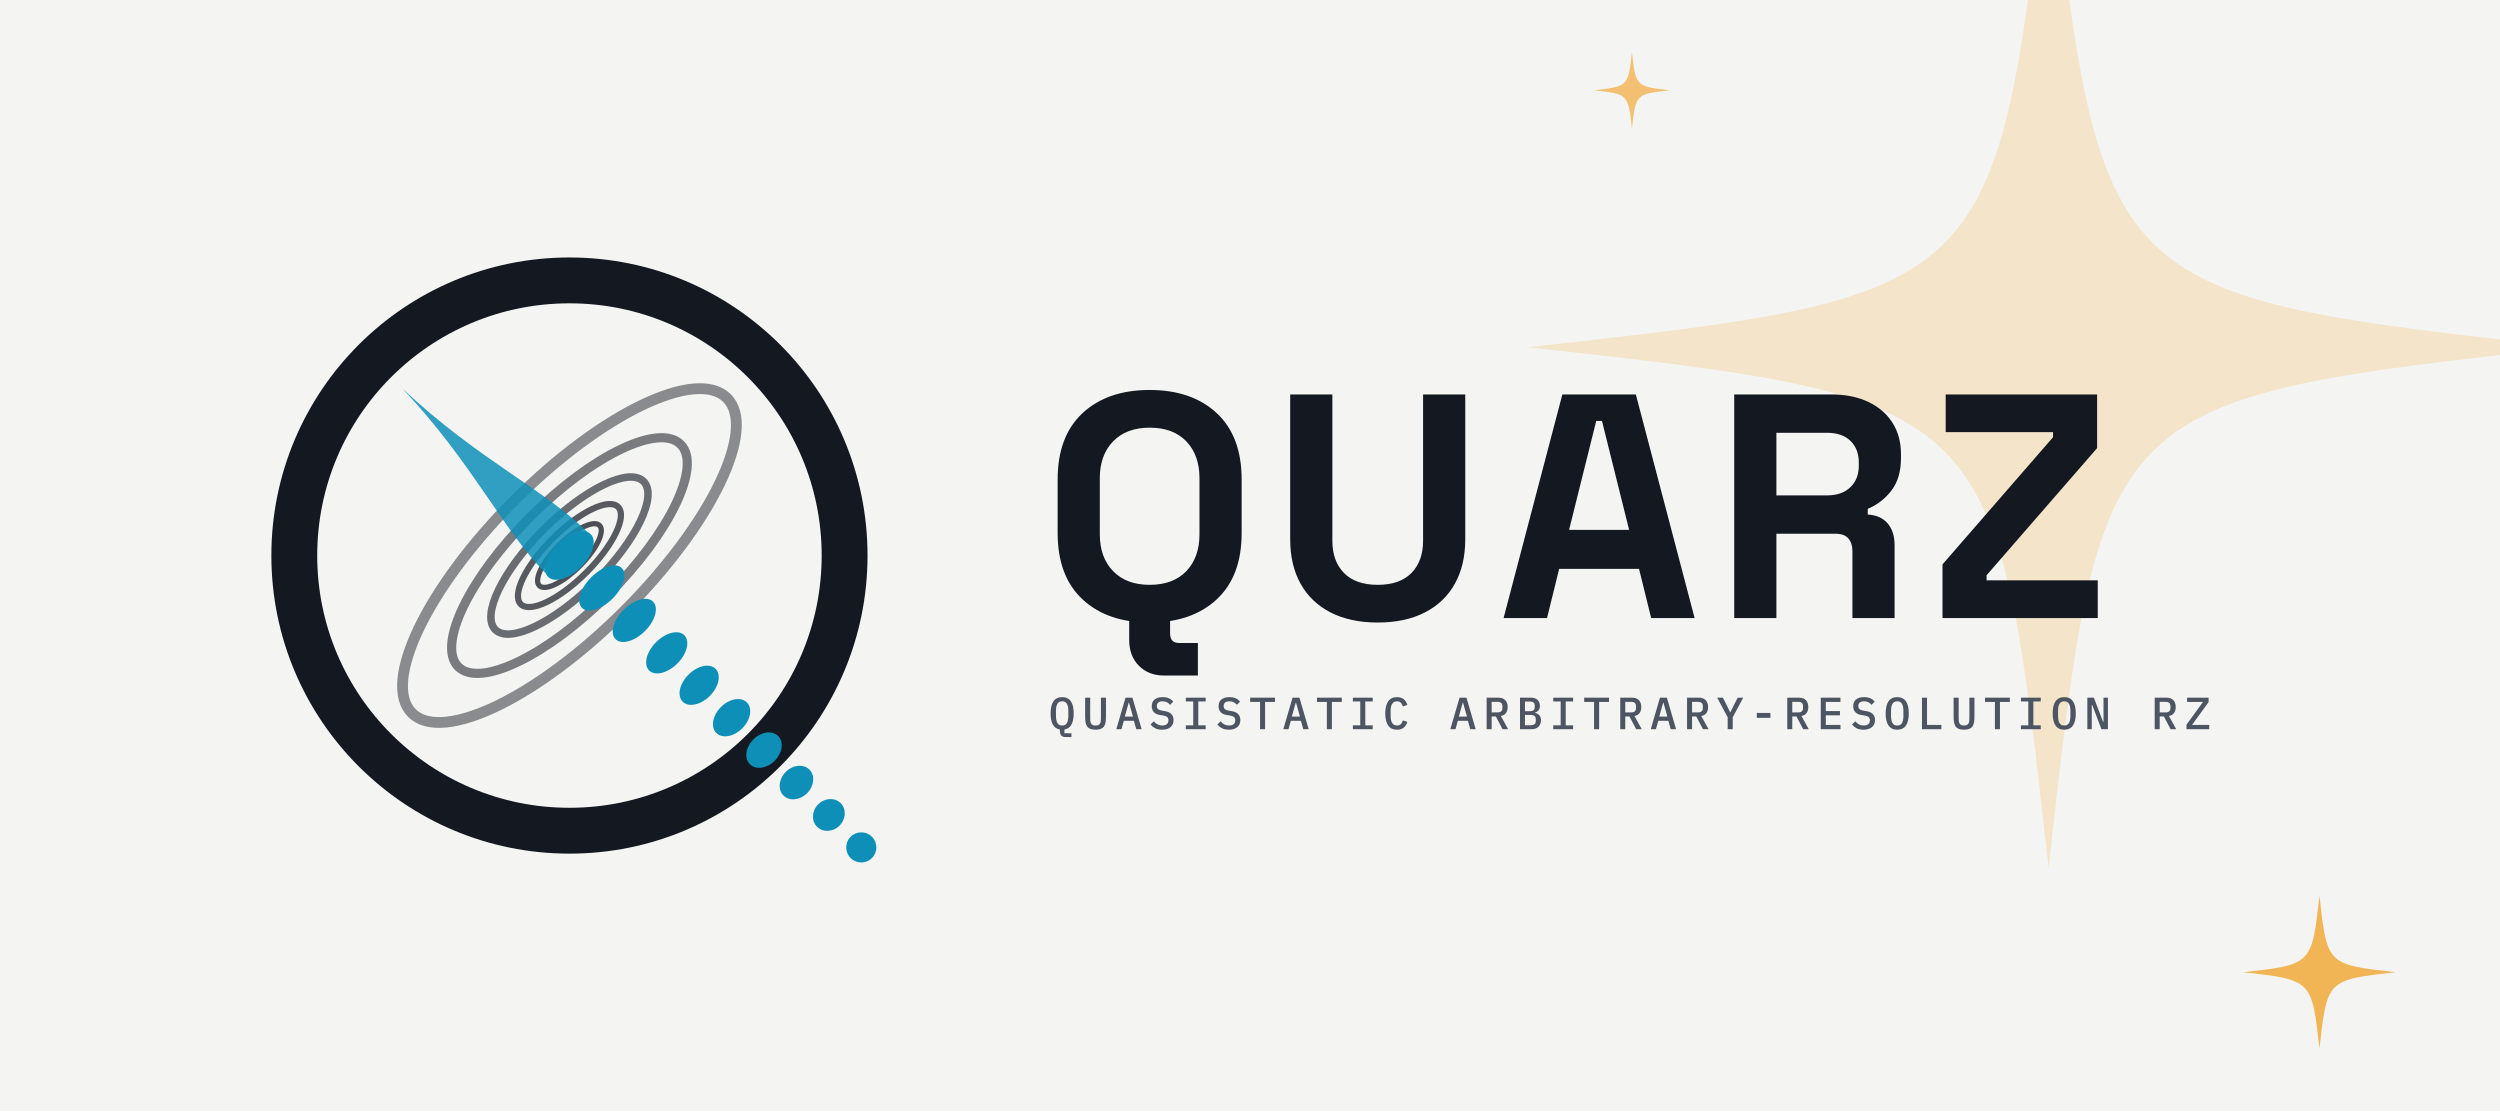
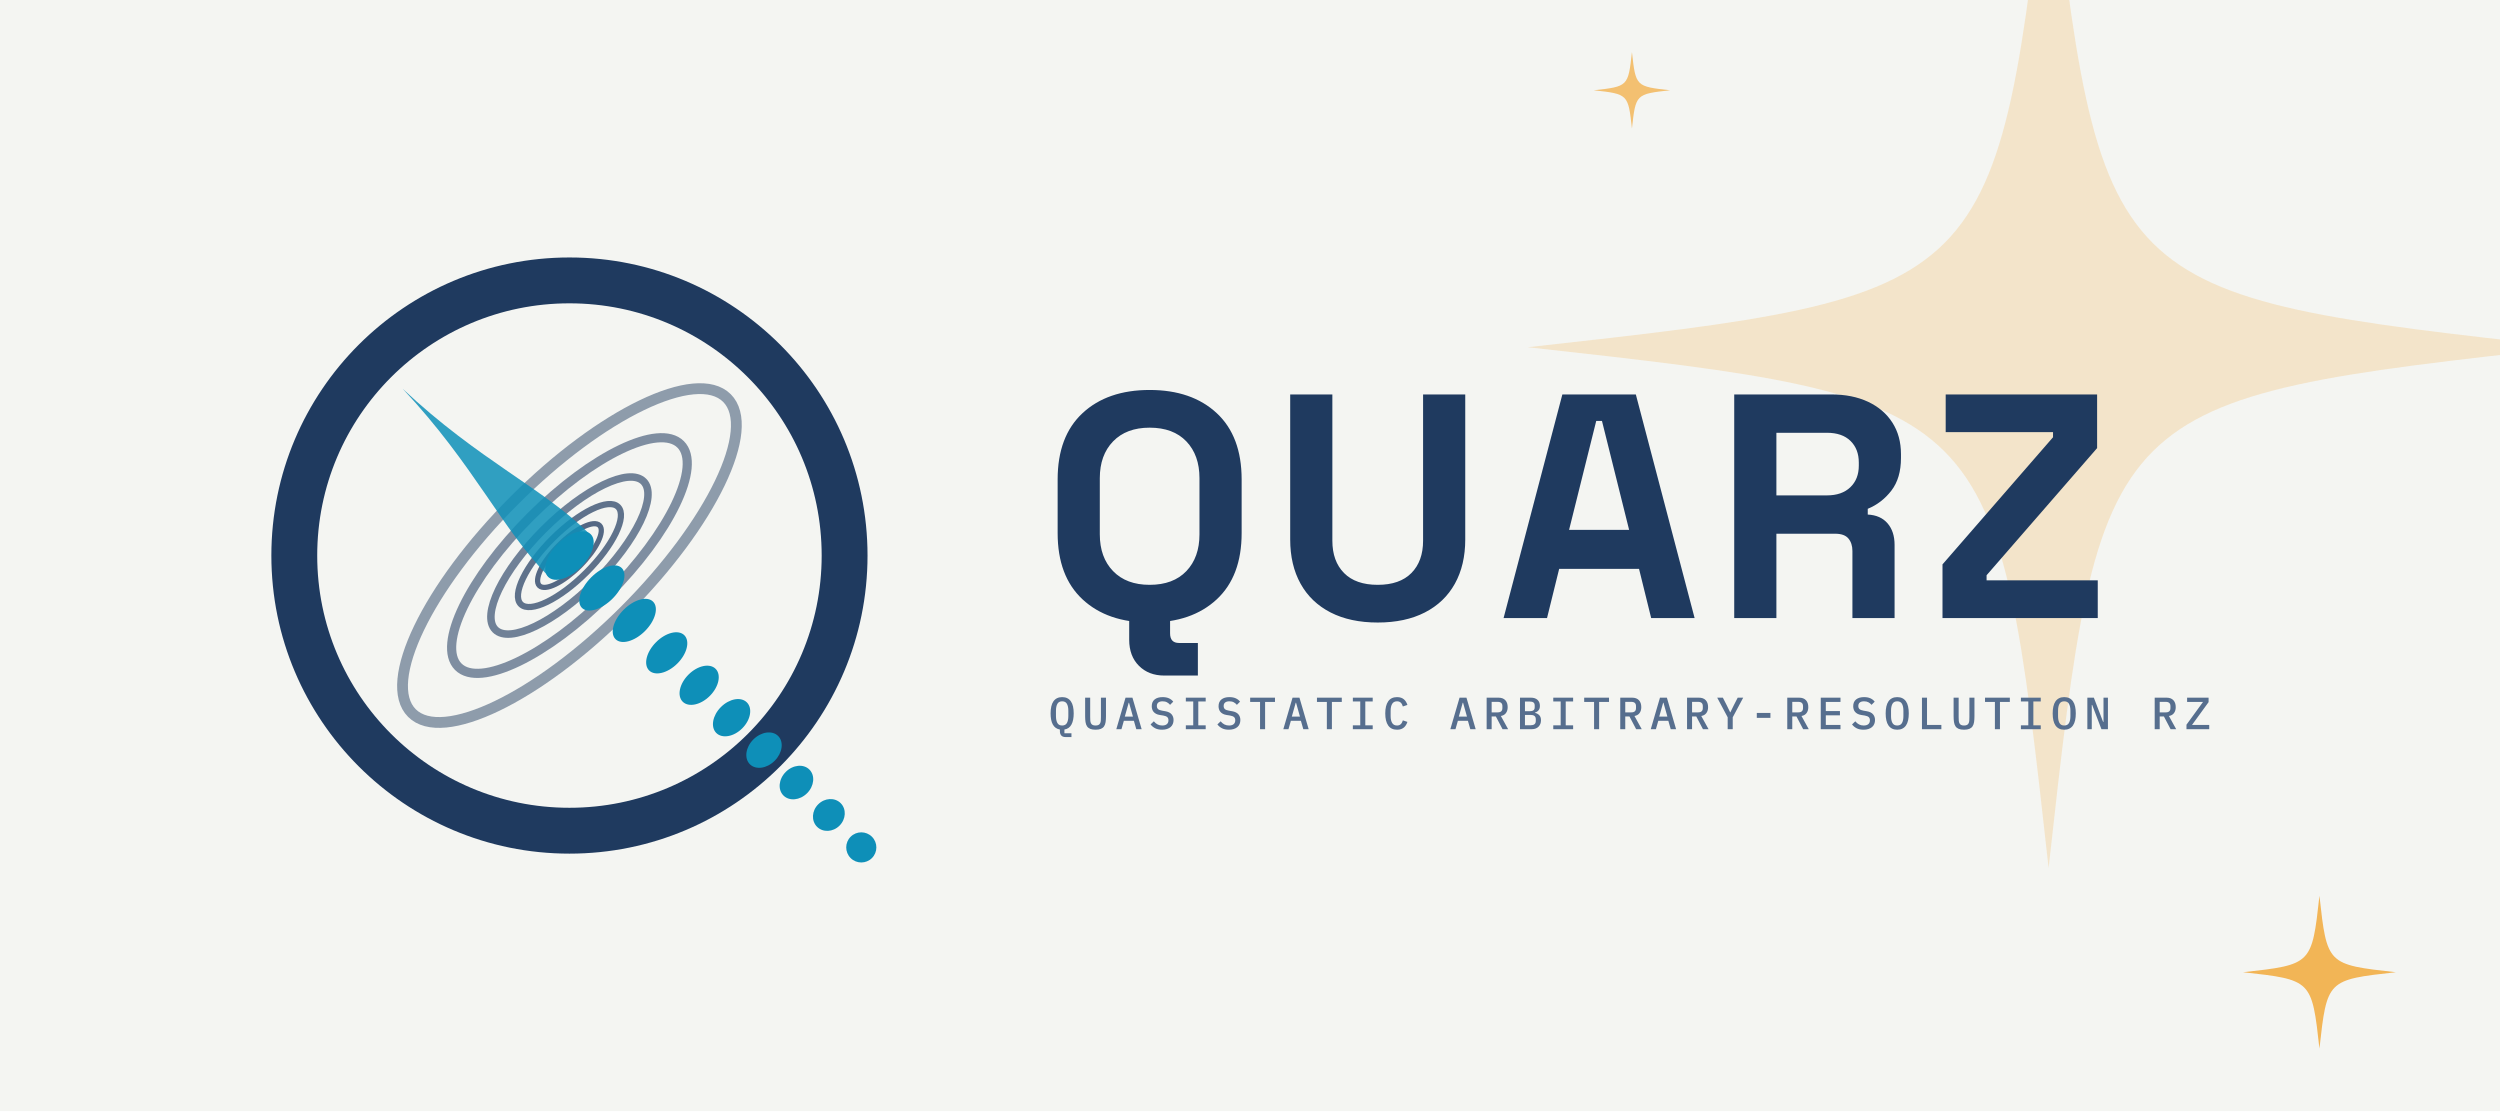
<svg xmlns="http://www.w3.org/2000/svg" width="720" height="320" viewBox="0 0 720 320" role="img" aria-label="QUARZ – Quasistatic Arbitrary-resolution RZ">
  <rect width="720" height="320" fill="#F4F5F2" />
  <g>
    <path d="M0 -1 C 0.1 -0.1, 0.1 -0.1, 1 0 C 0.1 0.1, 0.1 0.1, 0 1 C -0.1 0.1, -0.1 0.1, -1 0 C -0.1 -0.1, -0.1 -0.1, 0 -1 Z" transform="translate(590 100) scale(150)" fill="#F2A93B" opacity="0.22" />
    <path d="M0 -1 C 0.1 -0.1, 0.1 -0.1, 1 0 C 0.1 0.1, 0.1 0.1, 0 1 C -0.1 0.1, -0.1 0.1, -1 0 C -0.1 -0.1, -0.1 -0.1, 0 -1 Z" transform="translate(668 280) scale(22)" fill="#F2A93B" opacity="0.85" />
    <path d="M0 -1 C 0.1 -0.1, 0.1 -0.1, 1 0 C 0.1 0.1, 0.1 0.1, 0 1 C -0.1 0.1, -0.1 0.1, -1 0 C -0.1 -0.1, -0.1 -0.1, 0 -1 Z" transform="translate(470 26) scale(11)" fill="#F2A93B" opacity="0.7" />
  </g>
  <svg x="64" y="60" width="200" height="200" viewBox="-6 -6 212 212">
-     <g fill="none" stroke="#141821" transform="rotate(-45 100 100)">
+     <g fill="none" stroke="#1F3A5F" transform="rotate(-45 100 100)">
      <ellipse cx="100" cy="100" rx="13" ry="4.5" stroke-width="1.6" opacity="0.75" />
      <ellipse cx="100" cy="100" rx="21" ry="7.3" stroke-width="1.9" opacity="0.7" />
      <ellipse cx="100" cy="100" rx="32" ry="11.2" stroke-width="2.3" opacity="0.62" />
      <ellipse cx="100" cy="100" rx="48" ry="16.8" stroke-width="2.8" opacity="0.55" />
      <ellipse cx="100" cy="100" rx="68" ry="23.8" stroke-width="3.3" opacity="0.48" />
    </g>
-     <circle cx="100" cy="100" r="84" fill="none" stroke="#141821" stroke-width="14" />
+     <circle cx="100" cy="100" r="84" fill="none" stroke="#1F3A5F" stroke-width="14" />
    <g fill="#0E8FB8" transform="rotate(45 100 100)">
      <path d="M28 100 C 60 99, 80 91, 100 91 L 100 109 C 80 109, 60 101, 28 100 Z" opacity="0.85" />
      <ellipse cx="100" cy="100" rx="5" ry="9.2" />
      <ellipse cx="114" cy="100" rx="4.6" ry="8.6" />
      <ellipse cx="128" cy="100" rx="4.6" ry="8.1" />
      <ellipse cx="142" cy="100" rx="4.6" ry="7.6" />
      <ellipse cx="156" cy="100" rx="4.6" ry="7.1" />
      <ellipse cx="170" cy="100" rx="4.6" ry="6.6" />
      <ellipse cx="184" cy="100" rx="4.6" ry="6.1" />
      <ellipse cx="198" cy="100" rx="4.6" ry="5.6" />
      <ellipse cx="212" cy="100" rx="4.6" ry="5.1" />
      <ellipse cx="226" cy="100" rx="4.6" ry="4.6" />
    </g>
  </svg>
-   <path d="M331.096 179.288Q318.952 179.288 311.776 172.618Q304.6 165.948 304.6 153.528V138.072Q304.6 125.652 311.776 118.982Q318.952 112.312 331.096 112.312Q343.24 112.312 350.416 118.982Q357.592 125.652 357.592 138.072V153.528Q357.592 165.948 350.416 172.618Q343.24 179.288 331.096 179.288ZM331.096 168.432Q337.904 168.432 341.676 164.476Q345.448 160.52 345.448 153.896V137.704Q345.448 131.08 341.676 127.124Q337.904 123.168 331.096 123.168Q324.38 123.168 320.562 127.124Q316.744 131.08 316.744 137.704V153.896Q316.744 160.52 320.562 164.476Q324.38 168.432 331.096 168.432ZM335.328 194.56Q330.82 194.56 328.014 191.754Q325.208 188.948 325.208 184.256V178.0H336.984V182.416Q336.984 185.176 339.56 185.176H344.988V194.56ZM396.784 179.288Q388.872 179.288 383.214 176.39Q377.556 173.492 374.566 168.11Q371.576 162.728 371.576 155.368V113.6H383.72V155.736Q383.72 161.624 387.078 165.028Q390.436 168.432 396.784 168.432Q403.132 168.432 406.49 165.028Q409.848 161.624 409.848 155.736V113.6H421.992V155.368Q421.992 162.728 419.002 168.11Q416.012 173.492 410.354 176.39Q404.696 179.288 396.784 179.288ZM433.032 178.0 449.96 113.6H471.12L488.048 178.0H475.536L472.04 163.832H449.04L445.544 178.0ZM451.892 152.608H469.188L461.368 121.236H459.712ZM499.456 178.0V113.6H527.424Q533.496 113.6 538.004 115.716Q542.512 117.832 544.996 121.696Q547.48 125.56 547.48 130.804V131.908Q547.48 137.704 544.72 141.292Q541.96 144.88 537.912 146.536V148.192Q541.592 148.376 543.616 150.722Q545.64 153.068 545.64 156.932V178.0H533.496V158.68Q533.496 156.472 532.346 155.092Q531.196 153.712 528.528 153.712H511.6V178.0ZM511.6 142.672H526.136Q530.46 142.672 532.898 140.326Q535.336 137.98 535.336 134.116V133.196Q535.336 129.332 532.944 126.986Q530.552 124.64 526.136 124.64H511.6ZM559.44 178.0V162.544L591.272 125.928V124.456H560.36V113.6H603.968V129.056L572.136 165.672V167.144H604.152V178.0Z" fill="#141821" />
-   <path d="M308.578 212.275H306.914Q306.03 212.275 305.64 211.814Q305.25 211.352 305.25 210.598V210.104Q304.561 209.987 304.054 209.623Q303.547 209.259 303.216 208.667Q302.884 208.076 302.728 207.27Q302.572 206.464 302.572 205.463Q302.572 204.358 302.767 203.481Q302.962 202.603 303.371 202.005Q303.781 201.407 304.411 201.089Q305.042 200.77 305.9 200.77Q306.758 200.77 307.389 201.089Q308.019 201.407 308.428 202.005Q308.838 202.603 309.033 203.481Q309.228 204.358 309.228 205.463Q309.228 207.465 308.578 208.674Q307.928 209.883 306.55 210.104V211.183H308.578ZM305.9 208.947Q306.875 208.947 307.278 208.213Q307.681 207.478 307.681 206.217V204.696Q307.681 203.448 307.278 202.714Q306.875 201.979 305.9 201.979Q304.925 201.979 304.522 202.714Q304.119 203.448 304.119 204.696V206.23Q304.119 207.478 304.522 208.213Q304.925 208.947 305.9 208.947ZM313.973 200.926V206.503Q313.973 207.062 314.005 207.517Q314.038 207.972 314.194 208.291Q314.35 208.609 314.662 208.778Q314.974 208.947 315.52 208.947Q316.066 208.947 316.378 208.778Q316.69 208.609 316.846 208.291Q317.002 207.972 317.034 207.517Q317.067 207.062 317.067 206.503V200.926H318.523V206.243Q318.523 207.218 318.413 207.952Q318.302 208.687 317.977 209.175Q317.652 209.662 317.06 209.909Q316.469 210.156 315.52 210.156Q314.571 210.156 313.98 209.909Q313.388 209.662 313.063 209.175Q312.738 208.687 312.627 207.952Q312.517 207.218 312.517 206.243V200.926ZM327.246 210.0 326.557 207.582H323.671L322.982 210.0H321.5L324.152 200.926H326.141L328.793 210.0ZM325.166 202.395H325.062L323.944 206.373H326.284ZM334.682 210.156Q333.499 210.156 332.693 209.74Q331.887 209.324 331.367 208.635L332.303 207.738Q332.823 208.362 333.408 208.654Q333.993 208.947 334.734 208.947Q335.592 208.947 336.053 208.557Q336.515 208.167 336.515 207.439Q336.515 206.854 336.177 206.536Q335.839 206.217 335.02 206.074L334.032 205.918Q333.382 205.814 332.94 205.573Q332.498 205.333 332.225 205.001Q331.952 204.67 331.829 204.26Q331.705 203.851 331.705 203.396Q331.705 202.109 332.537 201.44Q333.369 200.77 334.825 200.77Q335.904 200.77 336.664 201.115Q337.425 201.459 337.893 202.083L336.983 202.993Q336.606 202.538 336.092 202.259Q335.579 201.979 334.825 201.979Q334.019 201.979 333.596 202.324Q333.174 202.668 333.174 203.331Q333.174 203.89 333.505 204.208Q333.837 204.527 334.682 204.67L335.644 204.839Q336.866 205.06 337.425 205.73Q337.984 206.399 337.984 207.361Q337.984 207.985 337.769 208.505Q337.555 209.025 337.133 209.389Q336.71 209.753 336.093 209.954Q335.475 210.156 334.682 210.156ZM341.52 210.0V208.895H343.652V202.031H341.52V200.926H347.24V202.031H345.108V208.895H347.24V210.0ZM353.922 210.156Q352.739 210.156 351.933 209.74Q351.127 209.324 350.607 208.635L351.543 207.738Q352.063 208.362 352.648 208.654Q353.233 208.947 353.974 208.947Q354.832 208.947 355.293 208.557Q355.755 208.167 355.755 207.439Q355.755 206.854 355.417 206.536Q355.079 206.217 354.26 206.074L353.272 205.918Q352.622 205.814 352.18 205.573Q351.738 205.333 351.465 205.001Q351.192 204.67 351.069 204.26Q350.945 203.851 350.945 203.396Q350.945 202.109 351.777 201.44Q352.609 200.77 354.065 200.77Q355.144 200.77 355.904 201.115Q356.665 201.459 357.133 202.083L356.223 202.993Q355.846 202.538 355.332 202.259Q354.819 201.979 354.065 201.979Q353.259 201.979 352.837 202.324Q352.414 202.668 352.414 203.331Q352.414 203.89 352.745 204.208Q353.077 204.527 353.922 204.67L354.884 204.839Q356.106 205.06 356.665 205.73Q357.224 206.399 357.224 207.361Q357.224 207.985 357.01 208.505Q356.795 209.025 356.373 209.389Q355.95 209.753 355.333 209.954Q354.715 210.156 353.922 210.156ZM364.348 202.148V210.0H362.892V202.148H360.045V200.926H367.195V202.148ZM375.346 210.0 374.657 207.582H371.771L371.082 210.0H369.6L372.252 200.926H374.241L376.893 210.0ZM373.266 202.395H373.162L372.044 206.373H374.384ZM383.588 202.148V210.0H382.132V202.148H379.285V200.926H386.435V202.148ZM389.62 210.0V208.895H391.752V202.031H389.62V200.926H395.34V202.031H393.208V208.895H395.34V210.0ZM402.36 210.156Q400.631 210.156 399.793 208.934Q398.954 207.712 398.954 205.463Q398.954 203.214 399.793 201.992Q400.631 200.77 402.36 200.77Q403.023 200.77 403.511 200.946Q403.998 201.121 404.349 201.427Q404.7 201.732 404.941 202.142Q405.181 202.551 405.337 203.019L404.024 203.461Q403.92 203.149 403.79 202.876Q403.66 202.603 403.465 202.408Q403.27 202.213 403.004 202.096Q402.737 201.979 402.347 201.979Q401.385 201.979 400.943 202.714Q400.501 203.448 400.501 204.696V206.23Q400.501 207.478 400.943 208.213Q401.385 208.947 402.347 208.947Q402.737 208.947 403.004 208.83Q403.27 208.713 403.465 208.518Q403.66 208.323 403.79 208.05Q403.92 207.777 404.024 207.465L405.337 207.907Q405.181 208.375 404.941 208.784Q404.7 209.194 404.349 209.5Q403.998 209.805 403.511 209.981Q403.023 210.156 402.36 210.156ZM423.446 210.0 422.757 207.582H419.871L419.182 210.0H417.7L420.352 200.926H422.341L424.993 210.0ZM421.366 202.395H421.262L420.144 206.373H422.484ZM429.595 210.0H428.152V200.926H431.545Q432.845 200.926 433.528 201.654Q434.21 202.382 434.21 203.656Q434.21 204.696 433.703 205.372Q433.196 206.048 432.247 206.204L434.34 210.0H432.728L430.804 206.334H429.595ZM431.337 205.164Q432.689 205.164 432.689 203.929V203.37Q432.689 202.135 431.337 202.135H429.595V205.164ZM437.759 200.926H440.892Q442.127 200.926 442.81 201.563Q443.492 202.2 443.492 203.305Q443.492 204.098 443.102 204.566Q442.712 205.034 442.049 205.229V205.294Q442.842 205.476 443.323 205.989Q443.804 206.503 443.804 207.439Q443.804 207.998 443.622 208.466Q443.44 208.934 443.102 209.279Q442.764 209.623 442.29 209.811Q441.815 210.0 441.243 210.0H437.759ZM440.801 208.882Q441.529 208.882 441.919 208.583Q442.309 208.284 442.309 207.621V207.153Q442.309 206.49 441.919 206.191Q441.529 205.892 440.801 205.892H439.189V208.882ZM440.593 204.826Q441.282 204.826 441.64 204.56Q441.997 204.293 441.997 203.669V203.201Q441.997 202.577 441.64 202.31Q441.282 202.044 440.593 202.044H439.189V204.826ZM447.34 210.0V208.895H449.472V202.031H447.34V200.926H453.06V202.031H450.928V208.895H453.06V210.0ZM460.548 202.148V210.0H459.092V202.148H456.245V200.926H463.395V202.148ZM468.075 210.0H466.632V200.926H470.025Q471.325 200.926 472.008 201.654Q472.69 202.382 472.69 203.656Q472.69 204.696 472.183 205.372Q471.676 206.048 470.727 206.204L472.82 210.0H471.208L469.284 206.334H468.075ZM469.817 205.164Q471.169 205.164 471.169 203.929V203.37Q471.169 202.135 469.817 202.135H468.075V205.164ZM481.166 210.0 480.477 207.582H477.591L476.902 210.0H475.42L478.072 200.926H480.061L482.713 210.0ZM479.086 202.395H478.982L477.864 206.373H480.204ZM487.315 210.0H485.872V200.926H489.265Q490.565 200.926 491.248 201.654Q491.93 202.382 491.93 203.656Q491.93 204.696 491.423 205.372Q490.916 206.048 489.967 206.204L492.06 210.0H490.448L488.524 206.334H487.315ZM489.057 205.164Q490.409 205.164 490.409 203.929V203.37Q490.409 202.135 489.057 202.135H487.315V205.164ZM497.572 210.0V206.581L494.556 200.926H496.181L497.338 203.188L498.274 205.125H498.352L499.301 203.188L500.458 200.926H502.044L499.028 206.581V210.0ZM505.957 206.75V205.333H509.883V206.75ZM516.175 210.0H514.732V200.926H518.125Q519.425 200.926 520.108 201.654Q520.79 202.382 520.79 203.656Q520.79 204.696 520.283 205.372Q519.776 206.048 518.827 206.204L520.92 210.0H519.308L517.384 206.334H516.175ZM517.917 205.164Q519.269 205.164 519.269 203.929V203.37Q519.269 202.135 517.917 202.135H516.175V205.164ZM524.378 210.0V200.926H530.059V202.148H525.834V204.787H529.903V206.009H525.834V208.778H530.059V210.0ZM536.702 210.156Q535.519 210.156 534.713 209.74Q533.907 209.324 533.387 208.635L534.323 207.738Q534.843 208.362 535.428 208.654Q536.013 208.947 536.754 208.947Q537.612 208.947 538.074 208.557Q538.535 208.167 538.535 207.439Q538.535 206.854 538.197 206.536Q537.859 206.217 537.04 206.074L536.052 205.918Q535.402 205.814 534.96 205.573Q534.518 205.333 534.245 205.001Q533.972 204.67 533.849 204.26Q533.725 203.851 533.725 203.396Q533.725 202.109 534.557 201.44Q535.389 200.77 536.845 200.77Q537.924 200.77 538.685 201.115Q539.445 201.459 539.913 202.083L539.003 202.993Q538.626 202.538 538.113 202.259Q537.599 201.979 536.845 201.979Q536.039 201.979 535.617 202.324Q535.194 202.668 535.194 203.331Q535.194 203.89 535.526 204.208Q535.857 204.527 536.702 204.67L537.664 204.839Q538.886 205.06 539.445 205.73Q540.004 206.399 540.004 207.361Q540.004 207.985 539.79 208.505Q539.575 209.025 539.153 209.389Q538.73 209.753 538.113 209.954Q537.495 210.156 536.702 210.156ZM546.4 210.156Q545.542 210.156 544.912 209.838Q544.281 209.519 543.872 208.921Q543.462 208.323 543.267 207.452Q543.072 206.581 543.072 205.463Q543.072 204.358 543.267 203.481Q543.462 202.603 543.872 202.005Q544.281 201.407 544.912 201.089Q545.542 200.77 546.4 200.77Q547.258 200.77 547.889 201.089Q548.519 201.407 548.929 202.005Q549.338 202.603 549.533 203.481Q549.728 204.358 549.728 205.463Q549.728 206.581 549.533 207.452Q549.338 208.323 548.929 208.921Q548.519 209.519 547.889 209.838Q547.258 210.156 546.4 210.156ZM546.4 208.947Q547.375 208.947 547.778 208.213Q548.181 207.478 548.181 206.217V204.696Q548.181 203.448 547.778 202.714Q547.375 201.979 546.4 201.979Q545.425 201.979 545.022 202.714Q544.619 203.448 544.619 204.696V206.23Q544.619 207.478 545.022 208.213Q545.425 208.947 546.4 208.947ZM553.524 210.0V200.926H554.98V208.778H559.114V210.0ZM564.093 200.926V206.503Q564.093 207.062 564.126 207.517Q564.158 207.972 564.314 208.291Q564.47 208.609 564.782 208.778Q565.094 208.947 565.64 208.947Q566.186 208.947 566.498 208.778Q566.81 208.609 566.966 208.291Q567.122 207.972 567.155 207.517Q567.187 207.062 567.187 206.503V200.926H568.643V206.243Q568.643 207.218 568.533 207.952Q568.422 208.687 568.097 209.175Q567.772 209.662 567.181 209.909Q566.589 210.156 565.64 210.156Q564.691 210.156 564.1 209.909Q563.508 209.662 563.183 209.175Q562.858 208.687 562.748 207.952Q562.637 207.218 562.637 206.243V200.926ZM575.988 202.148V210.0H574.532V202.148H571.685V200.926H578.835V202.148ZM582.02 210.0V208.895H584.152V202.031H582.02V200.926H587.74V202.031H585.608V208.895H587.74V210.0ZM594.5 210.156Q593.642 210.156 593.012 209.838Q592.381 209.519 591.972 208.921Q591.562 208.323 591.367 207.452Q591.172 206.581 591.172 205.463Q591.172 204.358 591.367 203.481Q591.562 202.603 591.972 202.005Q592.381 201.407 593.012 201.089Q593.642 200.77 594.5 200.77Q595.358 200.77 595.989 201.089Q596.619 201.407 597.029 202.005Q597.438 202.603 597.633 203.481Q597.828 204.358 597.828 205.463Q597.828 206.581 597.633 207.452Q597.438 208.323 597.029 208.921Q596.619 209.519 595.989 209.838Q595.358 210.156 594.5 210.156ZM594.5 208.947Q595.475 208.947 595.878 208.213Q596.281 207.478 596.281 206.217V204.696Q596.281 203.448 595.878 202.714Q595.475 201.979 594.5 201.979Q593.525 201.979 593.122 202.714Q592.719 203.448 592.719 204.696V206.23Q592.719 207.478 593.122 208.213Q593.525 208.947 594.5 208.947ZM602.547 203.019H602.43V210.0H601.156V200.926H603.028L605.693 207.907H605.81V200.926H607.084V210.0H605.212ZM621.995 210.0H620.552V200.926H623.945Q625.245 200.926 625.928 201.654Q626.61 202.382 626.61 203.656Q626.61 204.696 626.103 205.372Q625.596 206.048 624.647 206.204L626.74 210.0H625.128L623.204 206.334H621.995ZM623.737 205.164Q625.089 205.164 625.089 203.929V203.37Q625.089 202.135 623.737 202.135H621.995V205.164ZM636.256 210.0H629.704V208.713L634.475 202.148H629.886V200.926H636.074V202.213L631.303 208.778H636.256Z" fill="#4D5562" />
+   <path d="M331.096 179.288Q318.952 179.288 311.776 172.618Q304.6 165.948 304.6 153.528V138.072Q304.6 125.652 311.776 118.982Q318.952 112.312 331.096 112.312Q343.24 112.312 350.416 118.982Q357.592 125.652 357.592 138.072V153.528Q357.592 165.948 350.416 172.618Q343.24 179.288 331.096 179.288ZM331.096 168.432Q337.904 168.432 341.676 164.476Q345.448 160.52 345.448 153.896V137.704Q345.448 131.08 341.676 127.124Q337.904 123.168 331.096 123.168Q324.38 123.168 320.562 127.124Q316.744 131.08 316.744 137.704V153.896Q316.744 160.52 320.562 164.476Q324.38 168.432 331.096 168.432ZM335.328 194.56Q330.82 194.56 328.014 191.754Q325.208 188.948 325.208 184.256V178.0H336.984V182.416Q336.984 185.176 339.56 185.176H344.988V194.56ZM396.784 179.288Q388.872 179.288 383.214 176.39Q377.556 173.492 374.566 168.11Q371.576 162.728 371.576 155.368V113.6H383.72V155.736Q383.72 161.624 387.078 165.028Q390.436 168.432 396.784 168.432Q403.132 168.432 406.49 165.028Q409.848 161.624 409.848 155.736V113.6H421.992V155.368Q421.992 162.728 419.002 168.11Q416.012 173.492 410.354 176.39Q404.696 179.288 396.784 179.288ZM433.032 178.0 449.96 113.6H471.12L488.048 178.0H475.536L472.04 163.832H449.04L445.544 178.0ZM451.892 152.608H469.188L461.368 121.236H459.712ZM499.456 178.0V113.6H527.424Q533.496 113.6 538.004 115.716Q542.512 117.832 544.996 121.696Q547.48 125.56 547.48 130.804V131.908Q547.48 137.704 544.72 141.292Q541.96 144.88 537.912 146.536V148.192Q541.592 148.376 543.616 150.722Q545.64 153.068 545.64 156.932V178.0H533.496V158.68Q533.496 156.472 532.346 155.092Q531.196 153.712 528.528 153.712H511.6V178.0ZM511.6 142.672H526.136Q530.46 142.672 532.898 140.326Q535.336 137.98 535.336 134.116V133.196Q535.336 129.332 532.944 126.986Q530.552 124.64 526.136 124.64H511.6ZM559.44 178.0V162.544L591.272 125.928V124.456H560.36V113.6H603.968V129.056L572.136 165.672V167.144H604.152V178.0Z" fill="#1F3A5F" />
+   <path d="M308.578 212.275H306.914Q306.03 212.275 305.64 211.814Q305.25 211.352 305.25 210.598V210.104Q304.561 209.987 304.054 209.623Q303.547 209.259 303.216 208.667Q302.884 208.076 302.728 207.27Q302.572 206.464 302.572 205.463Q302.572 204.358 302.767 203.481Q302.962 202.603 303.371 202.005Q303.781 201.407 304.411 201.089Q305.042 200.77 305.9 200.77Q306.758 200.77 307.389 201.089Q308.019 201.407 308.428 202.005Q308.838 202.603 309.033 203.481Q309.228 204.358 309.228 205.463Q309.228 207.465 308.578 208.674Q307.928 209.883 306.55 210.104V211.183H308.578ZM305.9 208.947Q306.875 208.947 307.278 208.213Q307.681 207.478 307.681 206.217V204.696Q307.681 203.448 307.278 202.714Q306.875 201.979 305.9 201.979Q304.925 201.979 304.522 202.714Q304.119 203.448 304.119 204.696V206.23Q304.119 207.478 304.522 208.213Q304.925 208.947 305.9 208.947ZM313.973 200.926V206.503Q313.973 207.062 314.005 207.517Q314.038 207.972 314.194 208.291Q314.35 208.609 314.662 208.778Q314.974 208.947 315.52 208.947Q316.066 208.947 316.378 208.778Q316.69 208.609 316.846 208.291Q317.002 207.972 317.034 207.517Q317.067 207.062 317.067 206.503V200.926H318.523V206.243Q318.523 207.218 318.413 207.952Q318.302 208.687 317.977 209.175Q317.652 209.662 317.06 209.909Q316.469 210.156 315.52 210.156Q314.571 210.156 313.98 209.909Q313.388 209.662 313.063 209.175Q312.738 208.687 312.627 207.952Q312.517 207.218 312.517 206.243V200.926ZM327.246 210.0 326.557 207.582H323.671L322.982 210.0H321.5L324.152 200.926H326.141L328.793 210.0ZM325.166 202.395H325.062L323.944 206.373H326.284ZM334.682 210.156Q333.499 210.156 332.693 209.74Q331.887 209.324 331.367 208.635L332.303 207.738Q332.823 208.362 333.408 208.654Q333.993 208.947 334.734 208.947Q335.592 208.947 336.053 208.557Q336.515 208.167 336.515 207.439Q336.515 206.854 336.177 206.536Q335.839 206.217 335.02 206.074L334.032 205.918Q333.382 205.814 332.94 205.573Q332.498 205.333 332.225 205.001Q331.952 204.67 331.829 204.26Q331.705 203.851 331.705 203.396Q331.705 202.109 332.537 201.44Q333.369 200.77 334.825 200.77Q335.904 200.77 336.664 201.115Q337.425 201.459 337.893 202.083L336.983 202.993Q336.606 202.538 336.092 202.259Q335.579 201.979 334.825 201.979Q334.019 201.979 333.596 202.324Q333.174 202.668 333.174 203.331Q333.174 203.89 333.505 204.208Q333.837 204.527 334.682 204.67L335.644 204.839Q336.866 205.06 337.425 205.73Q337.984 206.399 337.984 207.361Q337.984 207.985 337.769 208.505Q337.555 209.025 337.133 209.389Q336.71 209.753 336.093 209.954Q335.475 210.156 334.682 210.156ZM341.52 210.0V208.895H343.652V202.031H341.52V200.926H347.24V202.031H345.108V208.895H347.24V210.0ZM353.922 210.156Q352.739 210.156 351.933 209.74Q351.127 209.324 350.607 208.635L351.543 207.738Q352.063 208.362 352.648 208.654Q353.233 208.947 353.974 208.947Q354.832 208.947 355.293 208.557Q355.755 208.167 355.755 207.439Q355.755 206.854 355.417 206.536Q355.079 206.217 354.26 206.074L353.272 205.918Q352.622 205.814 352.18 205.573Q351.738 205.333 351.465 205.001Q351.192 204.67 351.069 204.26Q350.945 203.851 350.945 203.396Q350.945 202.109 351.777 201.44Q352.609 200.77 354.065 200.77Q355.144 200.77 355.904 201.115Q356.665 201.459 357.133 202.083L356.223 202.993Q355.846 202.538 355.332 202.259Q354.819 201.979 354.065 201.979Q353.259 201.979 352.837 202.324Q352.414 202.668 352.414 203.331Q352.414 203.89 352.745 204.208Q353.077 204.527 353.922 204.67L354.884 204.839Q356.106 205.06 356.665 205.73Q357.224 206.399 357.224 207.361Q357.224 207.985 357.01 208.505Q356.795 209.025 356.373 209.389Q355.95 209.753 355.333 209.954Q354.715 210.156 353.922 210.156ZM364.348 202.148V210.0H362.892V202.148H360.045V200.926H367.195V202.148ZM375.346 210.0 374.657 207.582H371.771L371.082 210.0H369.6L372.252 200.926H374.241L376.893 210.0ZM373.266 202.395H373.162L372.044 206.373H374.384ZM383.588 202.148V210.0H382.132V202.148H379.285V200.926H386.435V202.148ZM389.62 210.0V208.895H391.752V202.031H389.62V200.926H395.34V202.031H393.208V208.895H395.34V210.0ZM402.36 210.156Q400.631 210.156 399.793 208.934Q398.954 207.712 398.954 205.463Q398.954 203.214 399.793 201.992Q400.631 200.77 402.36 200.77Q403.023 200.77 403.511 200.946Q403.998 201.121 404.349 201.427Q404.7 201.732 404.941 202.142Q405.181 202.551 405.337 203.019L404.024 203.461Q403.92 203.149 403.79 202.876Q403.66 202.603 403.465 202.408Q403.27 202.213 403.004 202.096Q402.737 201.979 402.347 201.979Q401.385 201.979 400.943 202.714Q400.501 203.448 400.501 204.696V206.23Q400.501 207.478 400.943 208.213Q401.385 208.947 402.347 208.947Q402.737 208.947 403.004 208.83Q403.27 208.713 403.465 208.518Q403.66 208.323 403.79 208.05Q403.92 207.777 404.024 207.465L405.337 207.907Q405.181 208.375 404.941 208.784Q404.7 209.194 404.349 209.5Q403.998 209.805 403.511 209.981Q403.023 210.156 402.36 210.156ZM423.446 210.0 422.757 207.582H419.871L419.182 210.0H417.7L420.352 200.926H422.341L424.993 210.0ZM421.366 202.395H421.262L420.144 206.373H422.484ZM429.595 210.0H428.152V200.926H431.545Q432.845 200.926 433.528 201.654Q434.21 202.382 434.21 203.656Q434.21 204.696 433.703 205.372Q433.196 206.048 432.247 206.204L434.34 210.0H432.728L430.804 206.334H429.595ZM431.337 205.164Q432.689 205.164 432.689 203.929V203.37Q432.689 202.135 431.337 202.135H429.595V205.164ZM437.759 200.926H440.892Q442.127 200.926 442.81 201.563Q443.492 202.2 443.492 203.305Q443.492 204.098 443.102 204.566Q442.712 205.034 442.049 205.229V205.294Q442.842 205.476 443.323 205.989Q443.804 206.503 443.804 207.439Q443.804 207.998 443.622 208.466Q443.44 208.934 443.102 209.279Q442.764 209.623 442.29 209.811Q441.815 210.0 441.243 210.0H437.759ZM440.801 208.882Q441.529 208.882 441.919 208.583Q442.309 208.284 442.309 207.621V207.153Q442.309 206.49 441.919 206.191Q441.529 205.892 440.801 205.892H439.189V208.882ZM440.593 204.826Q441.282 204.826 441.64 204.56Q441.997 204.293 441.997 203.669V203.201Q441.997 202.577 441.64 202.31Q441.282 202.044 440.593 202.044H439.189V204.826ZM447.34 210.0V208.895H449.472V202.031H447.34V200.926H453.06V202.031H450.928V208.895H453.06V210.0ZM460.548 202.148V210.0H459.092V202.148H456.245V200.926H463.395V202.148ZM468.075 210.0H466.632V200.926H470.025Q471.325 200.926 472.008 201.654Q472.69 202.382 472.69 203.656Q472.69 204.696 472.183 205.372Q471.676 206.048 470.727 206.204L472.82 210.0H471.208L469.284 206.334H468.075ZM469.817 205.164Q471.169 205.164 471.169 203.929V203.37Q471.169 202.135 469.817 202.135H468.075V205.164ZM481.166 210.0 480.477 207.582H477.591L476.902 210.0H475.42L478.072 200.926H480.061L482.713 210.0ZM479.086 202.395H478.982L477.864 206.373H480.204ZM487.315 210.0H485.872V200.926H489.265Q490.565 200.926 491.248 201.654Q491.93 202.382 491.93 203.656Q491.93 204.696 491.423 205.372Q490.916 206.048 489.967 206.204L492.06 210.0H490.448L488.524 206.334H487.315ZM489.057 205.164Q490.409 205.164 490.409 203.929V203.37Q490.409 202.135 489.057 202.135H487.315V205.164ZM497.572 210.0V206.581L494.556 200.926H496.181L497.338 203.188L498.274 205.125H498.352L499.301 203.188L500.458 200.926H502.044L499.028 206.581V210.0ZM505.957 206.75V205.333H509.883V206.75ZM516.175 210.0H514.732V200.926H518.125Q519.425 200.926 520.108 201.654Q520.79 202.382 520.79 203.656Q520.79 204.696 520.283 205.372Q519.776 206.048 518.827 206.204L520.92 210.0H519.308L517.384 206.334H516.175ZM517.917 205.164Q519.269 205.164 519.269 203.929V203.37Q519.269 202.135 517.917 202.135H516.175V205.164ZM524.378 210.0V200.926H530.059V202.148H525.834V204.787H529.903V206.009H525.834V208.778H530.059V210.0ZM536.702 210.156Q535.519 210.156 534.713 209.74Q533.907 209.324 533.387 208.635L534.323 207.738Q534.843 208.362 535.428 208.654Q536.013 208.947 536.754 208.947Q537.612 208.947 538.074 208.557Q538.535 208.167 538.535 207.439Q538.535 206.854 538.197 206.536Q537.859 206.217 537.04 206.074L536.052 205.918Q535.402 205.814 534.96 205.573Q534.518 205.333 534.245 205.001Q533.972 204.67 533.849 204.26Q533.725 203.851 533.725 203.396Q533.725 202.109 534.557 201.44Q535.389 200.77 536.845 200.77Q537.924 200.77 538.685 201.115Q539.445 201.459 539.913 202.083L539.003 202.993Q538.626 202.538 538.113 202.259Q537.599 201.979 536.845 201.979Q536.039 201.979 535.617 202.324Q535.194 202.668 535.194 203.331Q535.194 203.89 535.526 204.208Q535.857 204.527 536.702 204.67L537.664 204.839Q538.886 205.06 539.445 205.73Q540.004 206.399 540.004 207.361Q540.004 207.985 539.79 208.505Q539.575 209.025 539.153 209.389Q538.73 209.753 538.113 209.954Q537.495 210.156 536.702 210.156ZM546.4 210.156Q545.542 210.156 544.912 209.838Q544.281 209.519 543.872 208.921Q543.462 208.323 543.267 207.452Q543.072 206.581 543.072 205.463Q543.072 204.358 543.267 203.481Q543.462 202.603 543.872 202.005Q544.281 201.407 544.912 201.089Q545.542 200.77 546.4 200.77Q547.258 200.77 547.889 201.089Q548.519 201.407 548.929 202.005Q549.338 202.603 549.533 203.481Q549.728 204.358 549.728 205.463Q549.728 206.581 549.533 207.452Q549.338 208.323 548.929 208.921Q548.519 209.519 547.889 209.838Q547.258 210.156 546.4 210.156ZM546.4 208.947Q547.375 208.947 547.778 208.213Q548.181 207.478 548.181 206.217V204.696Q548.181 203.448 547.778 202.714Q547.375 201.979 546.4 201.979Q545.425 201.979 545.022 202.714Q544.619 203.448 544.619 204.696V206.23Q544.619 207.478 545.022 208.213Q545.425 208.947 546.4 208.947ZM553.524 210.0V200.926H554.98V208.778H559.114V210.0ZM564.093 200.926V206.503Q564.093 207.062 564.126 207.517Q564.158 207.972 564.314 208.291Q564.47 208.609 564.782 208.778Q565.094 208.947 565.64 208.947Q566.186 208.947 566.498 208.778Q566.81 208.609 566.966 208.291Q567.122 207.972 567.155 207.517Q567.187 207.062 567.187 206.503V200.926H568.643V206.243Q568.643 207.218 568.533 207.952Q568.422 208.687 568.097 209.175Q567.772 209.662 567.181 209.909Q566.589 210.156 565.64 210.156Q564.691 210.156 564.1 209.909Q563.508 209.662 563.183 209.175Q562.858 208.687 562.748 207.952Q562.637 207.218 562.637 206.243V200.926ZM575.988 202.148V210.0H574.532V202.148H571.685V200.926H578.835V202.148ZM582.02 210.0V208.895H584.152V202.031H582.02V200.926H587.74V202.031H585.608V208.895H587.74V210.0ZM594.5 210.156Q593.642 210.156 593.012 209.838Q592.381 209.519 591.972 208.921Q591.562 208.323 591.367 207.452Q591.172 206.581 591.172 205.463Q591.172 204.358 591.367 203.481Q591.562 202.603 591.972 202.005Q592.381 201.407 593.012 201.089Q593.642 200.77 594.5 200.77Q595.358 200.77 595.989 201.089Q596.619 201.407 597.029 202.005Q597.438 202.603 597.633 203.481Q597.828 204.358 597.828 205.463Q597.828 206.581 597.633 207.452Q597.438 208.323 597.029 208.921Q596.619 209.519 595.989 209.838Q595.358 210.156 594.5 210.156ZM594.5 208.947Q595.475 208.947 595.878 208.213Q596.281 207.478 596.281 206.217V204.696Q596.281 203.448 595.878 202.714Q595.475 201.979 594.5 201.979Q593.525 201.979 593.122 202.714Q592.719 203.448 592.719 204.696V206.23Q592.719 207.478 593.122 208.213Q593.525 208.947 594.5 208.947ZM602.547 203.019H602.43V210.0H601.156V200.926H603.028L605.693 207.907H605.81V200.926H607.084V210.0H605.212ZM621.995 210.0H620.552V200.926H623.945Q625.245 200.926 625.928 201.654Q626.61 202.382 626.61 203.656Q626.61 204.696 626.103 205.372Q625.596 206.048 624.647 206.204L626.74 210.0H625.128L623.204 206.334H621.995ZM623.737 205.164Q625.089 205.164 625.089 203.929V203.37Q625.089 202.135 623.737 202.135H621.995V205.164ZM636.256 210.0H629.704V208.713L634.475 202.148H629.886V200.926H636.074V202.213L631.303 208.778H636.256Z" fill="#566E8E" />
</svg>
